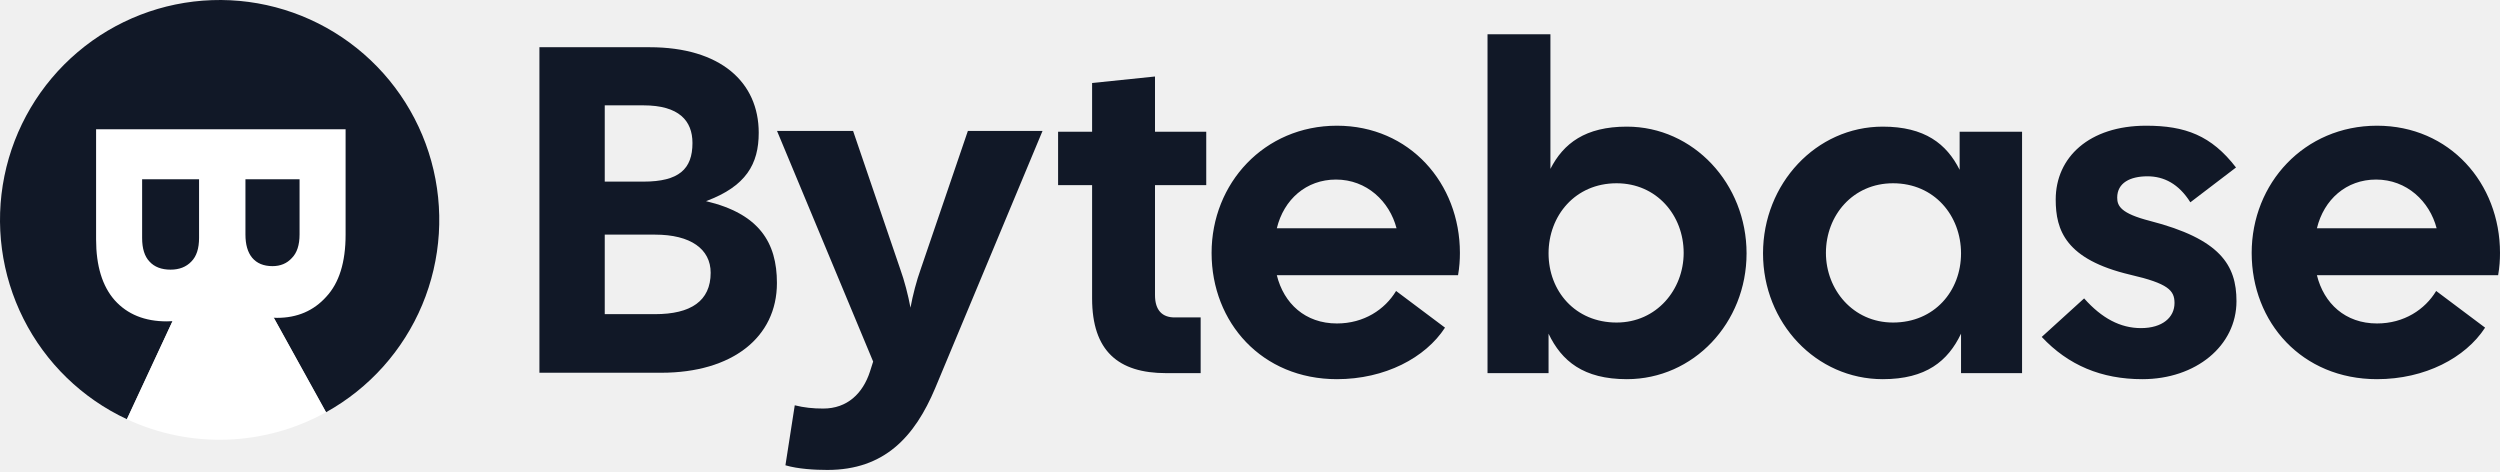
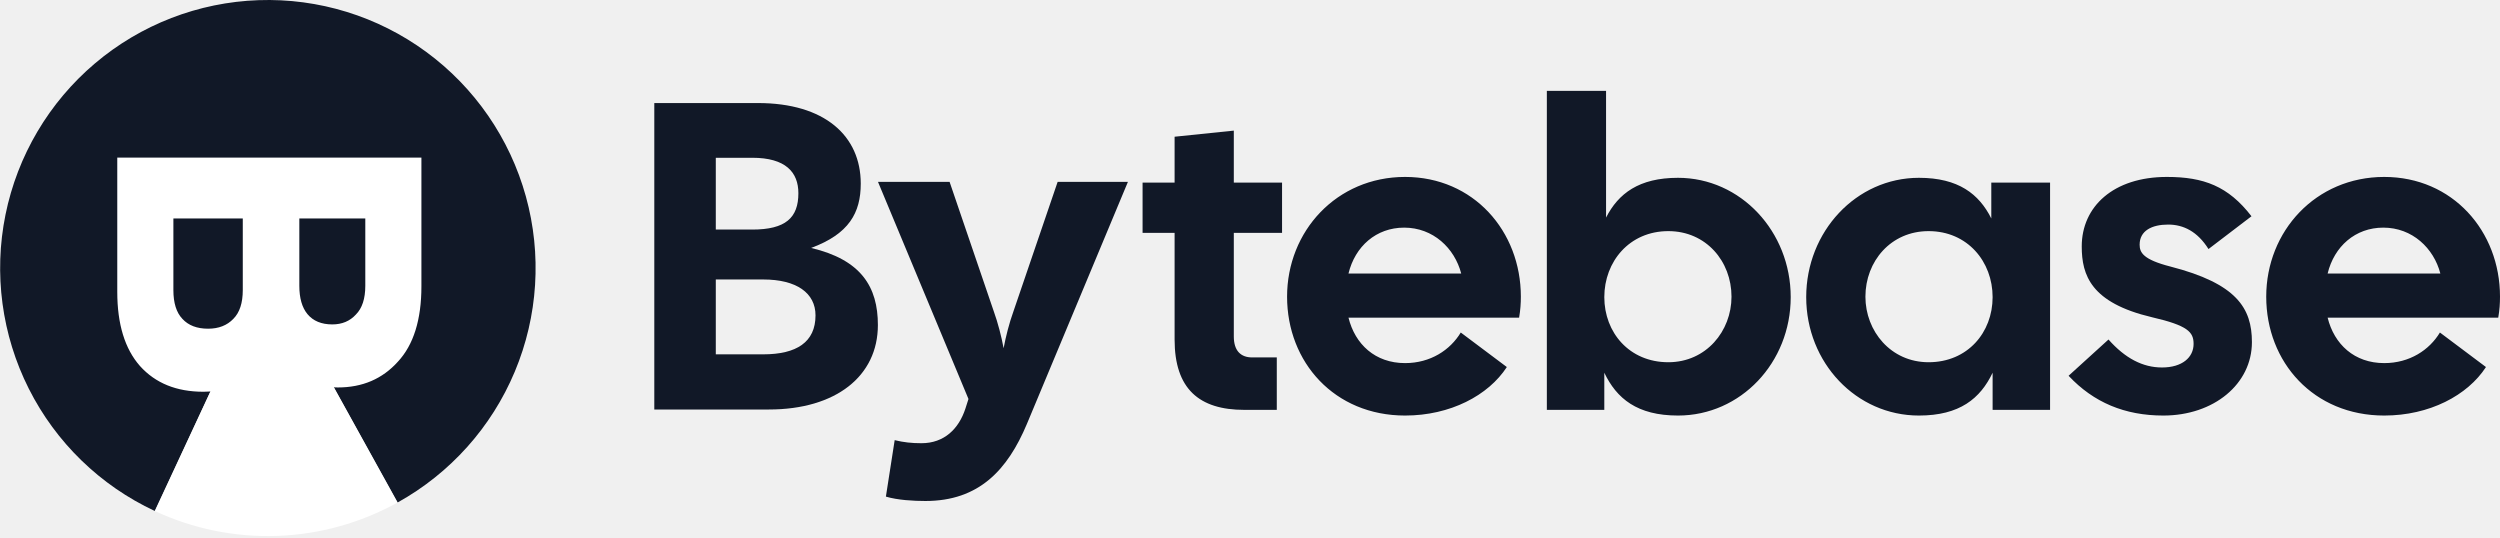
- <svg xmlns="http://www.w3.org/2000/svg" width="964" height="182" viewBox="0 0 964 182" fill="none">
-   <path d="M208 143.731H254.961C282.309 143.731 299.582 130.103 299.582 109.123C299.582 93.522 292.745 82.404 272.234 77.563C287.707 71.825 292.565 63.217 292.565 51.203C292.565 31.657 277.811 18.209 250.463 18.209H208V143.731ZM233.19 121.137V90.474H252.622C266.296 90.474 274.033 96.032 274.033 105.178C274.033 116.116 266.296 121.137 252.622 121.137H233.19ZM233.19 70.031V40.623H248.123C261.798 40.623 267.016 46.541 267.016 55.148C267.016 65.19 261.798 70.031 248.123 70.031H233.19ZM319.054 181.208C341.005 181.208 352.7 168.477 360.617 149.649L402 50.486H373.212L355.039 103.743C353.42 108.226 351.981 113.785 351.081 118.627C350.181 113.785 348.742 108.226 347.123 103.743L328.95 50.486H299.622L336.687 139.427L335.427 143.372C332.729 151.621 326.791 157.539 317.435 157.539C313.476 157.539 310.058 157.18 306.459 156.283L302.861 179.415C307.719 180.85 314.196 181.208 319.054 181.208Z" fill="#111827" />
-   <path d="M449.679 143.881H462.973V122.401H452.913C448.242 122.401 445.368 119.716 445.368 113.809V71.385H465.129V50.799H445.368V29.498L421.115 32.004V50.799H408V71.385H421.115V115.062C421.115 135.289 431.175 143.881 449.679 143.881ZM515.514 146.208C534.018 146.208 549.648 137.974 557.193 126.339L538.33 112.198C534.018 119.358 525.934 124.728 515.514 124.728C503.298 124.728 495.034 117.031 492.339 106.112H562.223C562.762 103.069 562.942 100.204 562.942 97.519C562.942 70.669 543.539 48.472 515.514 48.472C487.488 48.472 467.188 70.669 467.188 97.519C467.188 124.37 486.59 146.208 515.514 146.208ZM492.339 88.032C495.034 76.934 503.657 69.237 515.155 69.237C527.012 69.237 535.814 77.65 538.509 88.032H492.339ZM627.305 146.208C652.995 146.208 673.475 124.549 673.475 97.698C673.475 70.848 652.995 48.83 627.305 48.83C611.316 48.83 602.872 55.274 597.842 65.12V13.209H573.589V143.881H597.123V128.666C602.153 139.227 610.597 146.208 627.305 146.208ZM597.123 97.698C597.123 83.199 607.363 70.669 623.352 70.669C638.802 70.669 649.222 83.02 649.222 97.519C649.222 111.661 638.802 124.37 623.352 124.37C607.363 124.37 597.123 112.198 597.123 97.698ZM725.992 146.208C742.7 146.208 751.144 139.227 756.174 128.666V143.881H779.708V50.799H755.635V65.478C750.605 55.453 742.161 48.83 725.992 48.83C700.302 48.83 679.822 70.848 679.822 97.698C679.822 124.549 700.302 146.208 725.992 146.208ZM704.075 97.519C704.075 83.02 714.495 70.669 729.945 70.669C745.934 70.669 756.174 83.199 756.174 97.698C756.174 112.198 745.934 124.37 729.945 124.37C714.495 124.37 704.075 111.661 704.075 97.519ZM826.096 146.208C846.756 146.208 862.385 133.32 862.385 116.136C862.385 102.173 856.097 92.149 828.97 85.168C817.832 82.304 816.394 79.44 816.394 76.218C816.394 70.49 821.425 67.984 828.072 67.984C834.36 67.984 840.108 70.848 844.6 78.008L862.206 64.583C852.684 52.231 842.624 48.472 827.533 48.472C805.615 48.472 792.68 60.645 792.68 76.934C792.68 88.748 796.453 100.025 821.425 105.933C836.156 109.334 838.492 112.019 838.492 116.852C838.492 122.401 833.821 126.518 825.557 126.518C817.652 126.518 810.466 122.759 803.639 115.062L787.291 129.919C797.531 140.838 810.286 146.208 826.096 146.208ZM916.572 146.208C935.076 146.208 950.706 137.974 958.251 126.339L939.388 112.198C935.076 119.358 926.992 124.728 916.572 124.728C904.356 124.728 896.092 117.031 893.397 106.112H963.281C963.82 103.069 964 100.204 964 97.519C964 70.669 944.598 48.472 916.572 48.472C888.546 48.472 868.246 70.669 868.246 97.519C868.246 124.37 887.648 146.208 916.572 146.208ZM893.397 88.032C896.092 76.934 904.715 69.237 916.213 69.237C928.07 69.237 936.873 77.65 939.567 88.032H893.397Z" fill="#111827" />
-   <path d="M48.9 161.628C31.659 153.579 17.626 139.954 9.064 122.948C0.502 105.941 -2.092 86.544 1.7 67.882C5.493 49.22 15.451 32.38 29.971 20.074C44.49 7.769 62.724 0.716 81.736 0.052C100.748 -0.613 119.43 5.15 134.772 16.411C150.113 27.672 161.22 43.776 166.303 62.128C171.388 80.479 170.151 100.01 162.795 117.573C155.438 135.135 142.389 149.708 125.752 158.941L84.692 84.786L48.9 161.628Z" fill="#111827" />
-   <path d="M125.67 158.986C114.002 165.444 100.975 169.053 87.65 169.52C74.325 169.986 61.078 167.296 48.987 161.668L84.692 84.785L125.67 158.986Z" fill="white" />
-   <path d="M37.053 49.851H133.263V90.548C133.263 101.13 130.779 109.088 125.81 114.423C120.932 119.851 114.609 122.564 106.839 122.564C101.871 122.564 97.534 121.344 93.831 118.901C90.217 116.549 87.462 113.294 85.564 109.134C83.848 113.655 81.138 117.228 77.434 119.851C73.73 122.564 69.349 123.92 64.29 123.92C55.798 123.92 49.113 121.207 44.235 115.781C39.447 110.355 37.053 102.531 37.053 92.312V49.851ZM115.512 69.115H94.644V90.413C94.644 94.301 95.502 97.286 97.218 99.366C99.025 101.537 101.645 102.621 105.078 102.621C108.149 102.621 110.633 101.582 112.53 99.502C114.517 97.512 115.512 94.482 115.512 90.413V69.115ZM76.757 69.115H54.804V91.769C54.804 95.838 55.753 98.869 57.65 100.859C59.547 102.939 62.257 103.978 65.781 103.978C69.123 103.978 71.788 102.939 73.775 100.859C75.763 98.869 76.757 95.838 76.757 91.769V69.115Z" fill="white" />
+ <svg xmlns="http://www.w3.org/2000/svg" width="1024" height="220" viewBox="0 0 1024 220" fill="none">
+   <path d="M268 167.731H314.961C342.309 167.731 359.582 154.103 359.582 133.123C359.582 117.522 352.745 106.404 332.234 101.563C347.707 95.825 352.565 87.217 352.565 75.203C352.565 55.657 337.811 42.209 310.463 42.209H268V167.731ZM293.19 145.137V114.474H312.622C326.296 114.474 334.033 120.032 334.033 129.178C334.033 140.116 326.296 145.137 312.622 145.137H293.19ZM293.19 94.031V64.623H308.123C321.798 64.623 327.016 70.541 327.016 79.148C327.016 89.19 321.798 94.031 308.123 94.031H293.19ZM379.054 205.208C401.005 205.208 412.7 192.477 420.617 173.649L462 74.486H433.212L415.039 127.743C413.42 132.226 411.981 137.785 411.081 142.627C410.181 137.785 408.742 132.226 407.123 127.743L388.95 74.486H359.622L396.687 163.427L395.427 167.372C392.729 175.621 386.791 181.539 377.435 181.539C373.476 181.539 370.058 181.18 366.459 180.283L362.861 203.415C367.719 204.85 374.196 205.208 379.054 205.208Z" fill="#111827" />
+   <path d="M509.679 167.881H522.973V146.401H512.913C508.242 146.401 505.368 143.716 505.368 137.809V95.385H525.129V74.799H505.368V53.498L481.115 56.004V74.799H468V95.385H481.115V139.062C481.115 159.289 491.175 167.881 509.679 167.881ZM575.514 170.208C594.018 170.208 609.648 161.974 617.193 150.339L598.33 136.198C594.018 143.358 585.934 148.728 575.514 148.728C563.298 148.728 555.034 141.031 552.339 130.112H622.223C622.762 127.069 622.942 124.204 622.942 121.519C622.942 94.669 603.539 72.472 575.514 72.472C547.488 72.472 527.188 94.669 527.188 121.519C527.188 148.37 546.59 170.208 575.514 170.208ZM552.339 112.032C555.034 100.934 563.657 93.237 575.155 93.237C587.012 93.237 595.814 101.65 598.509 112.032H552.339ZM687.305 170.208C712.995 170.208 733.475 148.549 733.475 121.698C733.475 94.848 712.995 72.83 687.305 72.83C671.316 72.83 662.872 79.274 657.842 89.12V37.209H633.589V167.881H657.123V152.666C662.153 163.227 670.597 170.208 687.305 170.208ZM657.123 121.698C657.123 107.199 667.363 94.669 683.352 94.669C698.802 94.669 709.222 107.02 709.222 121.519C709.222 135.661 698.802 148.37 683.352 148.37C667.363 148.37 657.123 136.198 657.123 121.698ZM785.992 170.208C802.7 170.208 811.144 163.227 816.174 152.666V167.881H839.708V74.799H815.635V89.478C810.605 79.453 802.161 72.83 785.992 72.83C760.302 72.83 739.822 94.848 739.822 121.698C739.822 148.549 760.302 170.208 785.992 170.208ZM764.075 121.519C764.075 107.02 774.495 94.669 789.945 94.669C805.934 94.669 816.174 107.199 816.174 121.698C816.174 136.198 805.934 148.37 789.945 148.37C774.495 148.37 764.075 135.661 764.075 121.519ZM886.096 170.208C906.756 170.208 922.385 157.32 922.385 140.136C922.385 126.173 916.097 116.149 888.97 109.168C877.832 106.304 876.394 103.44 876.394 100.218C876.394 94.49 881.425 91.984 888.072 91.984C894.36 91.984 900.108 94.848 904.6 102.008L922.206 88.583C912.684 76.231 902.624 72.472 887.533 72.472C865.615 72.472 852.68 84.645 852.68 100.934C852.68 112.748 856.453 124.025 881.425 129.933C896.156 133.334 898.492 136.019 898.492 140.852C898.492 146.401 893.821 150.518 885.557 150.518C877.652 150.518 870.466 146.759 863.639 139.062L847.291 153.919C857.531 164.838 870.286 170.208 886.096 170.208ZM976.572 170.208C995.076 170.208 1010.71 161.974 1018.25 150.339L999.388 136.198C995.076 143.358 986.992 148.728 976.572 148.728C964.356 148.728 956.092 141.031 953.397 130.112H1023.28C1023.82 127.069 1024 124.204 1024 121.519C1024 94.669 1004.6 72.472 976.572 72.472C948.546 72.472 928.246 94.669 928.246 121.519C928.246 148.37 947.648 170.208 976.572 170.208ZM953.397 112.032C956.092 100.934 964.715 93.237 976.213 93.237C988.07 93.237 996.873 101.65 999.567 112.032H953.397Z" fill="#111827" />
+   <path d="M63.373 209.286C41.049 198.863 22.879 181.221 11.792 159.201C0.705 137.179 -2.654 112.063 2.257 87.898C7.168 63.733 20.063 41.927 38.863 25.994C57.663 10.06 81.275 0.928 105.892 0.067C130.51 -0.794 154.7 6.668 174.566 21.25C194.43 35.831 208.813 56.684 215.395 80.447C221.979 104.21 220.378 129.499 210.852 152.241C201.326 174.982 184.429 193.851 162.886 205.806L109.72 109.786L63.373 209.286Z" fill="#111827" />
+   <path d="M162.781 205.864C147.672 214.226 130.804 218.901 113.549 219.504C96.295 220.108 79.143 216.625 63.487 209.338L109.72 109.785L162.781 205.864Z" fill="white" />
+   <path d="M48.034 64.55H172.612V117.247C172.612 130.949 169.396 141.254 162.962 148.162C156.645 155.19 148.458 158.703 138.397 158.703C131.964 158.703 126.349 157.123 121.553 153.961C116.874 150.915 113.306 146.7 110.85 141.314C108.627 147.167 105.118 151.793 100.322 155.19C95.526 158.703 89.853 160.46 83.302 160.46C72.306 160.46 63.65 156.947 57.333 149.92C51.134 142.894 48.034 132.764 48.034 119.531V64.55ZM149.627 89.494H122.606V117.072C122.606 122.107 123.717 125.972 125.939 128.665C128.279 131.476 131.671 132.88 136.116 132.88C140.093 132.88 143.31 131.535 145.767 128.842C148.34 126.265 149.627 122.341 149.627 117.072V89.494ZM99.444 89.494H71.019V118.828C71.019 124.098 72.248 128.022 74.704 130.598C77.161 133.291 80.67 134.637 85.232 134.637C89.56 134.637 93.011 133.291 95.584 130.598C98.158 128.022 99.444 124.098 99.444 118.828V89.494Z" fill="white" />
</svg>
